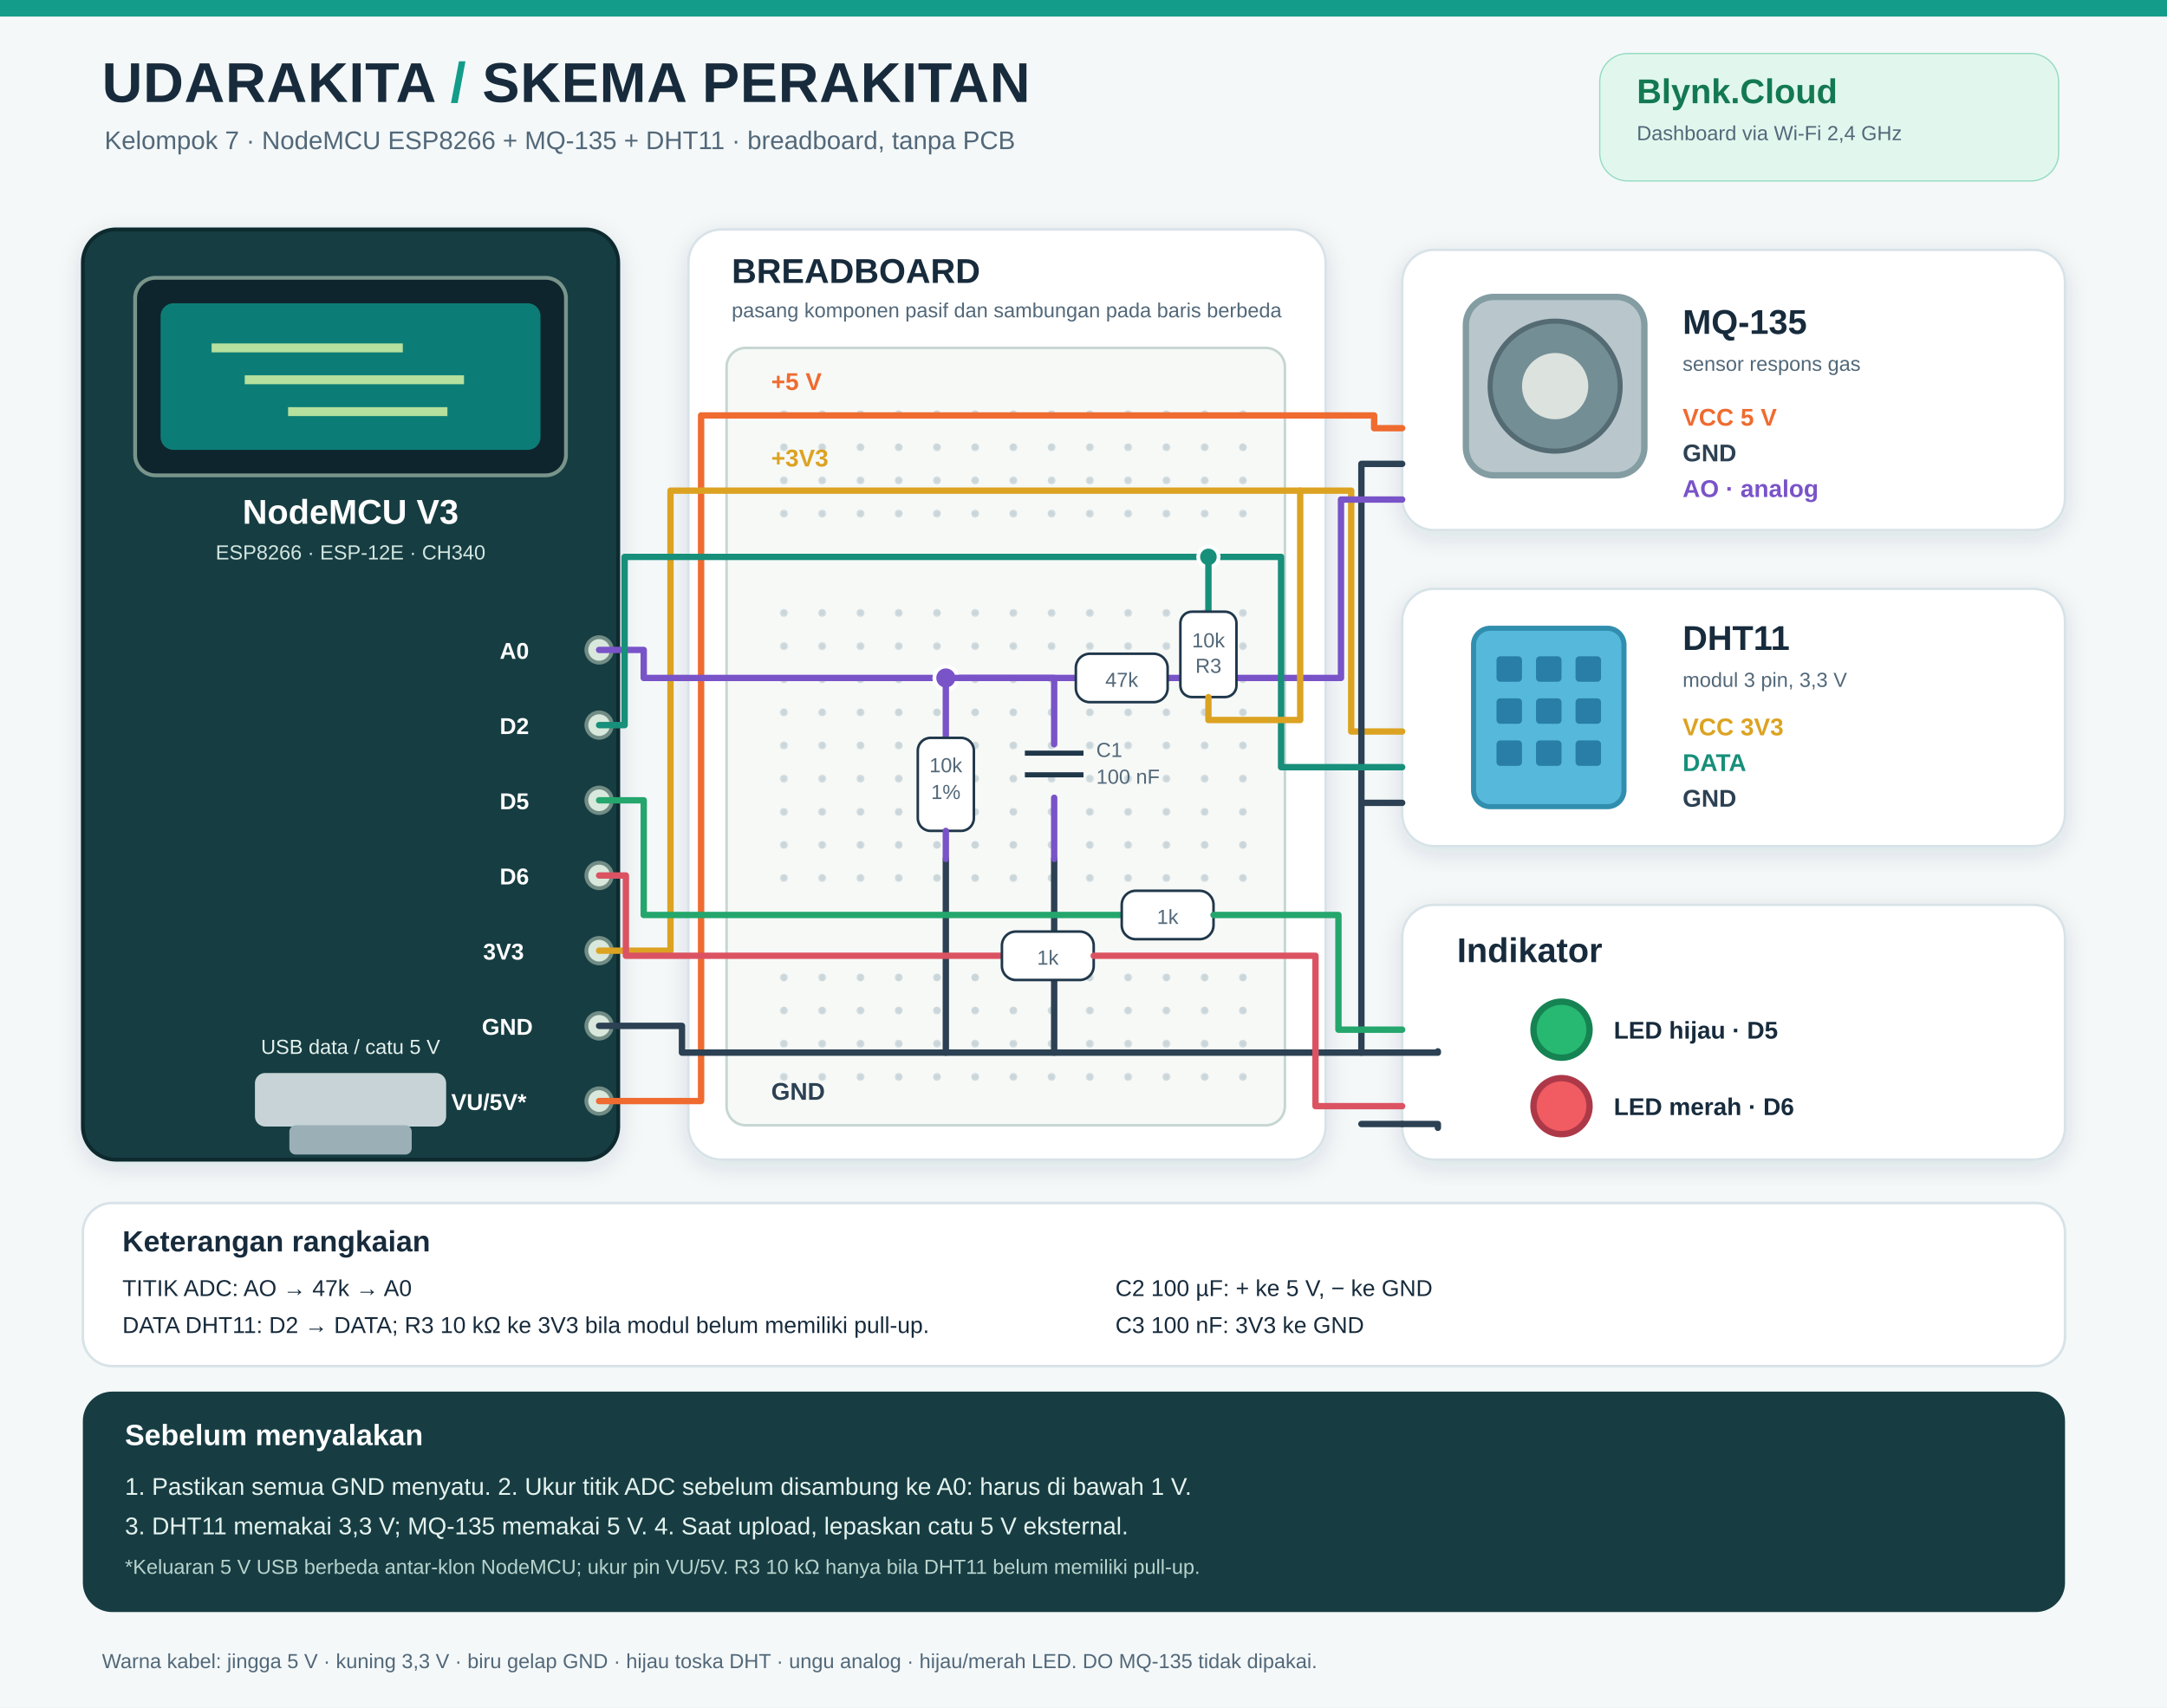
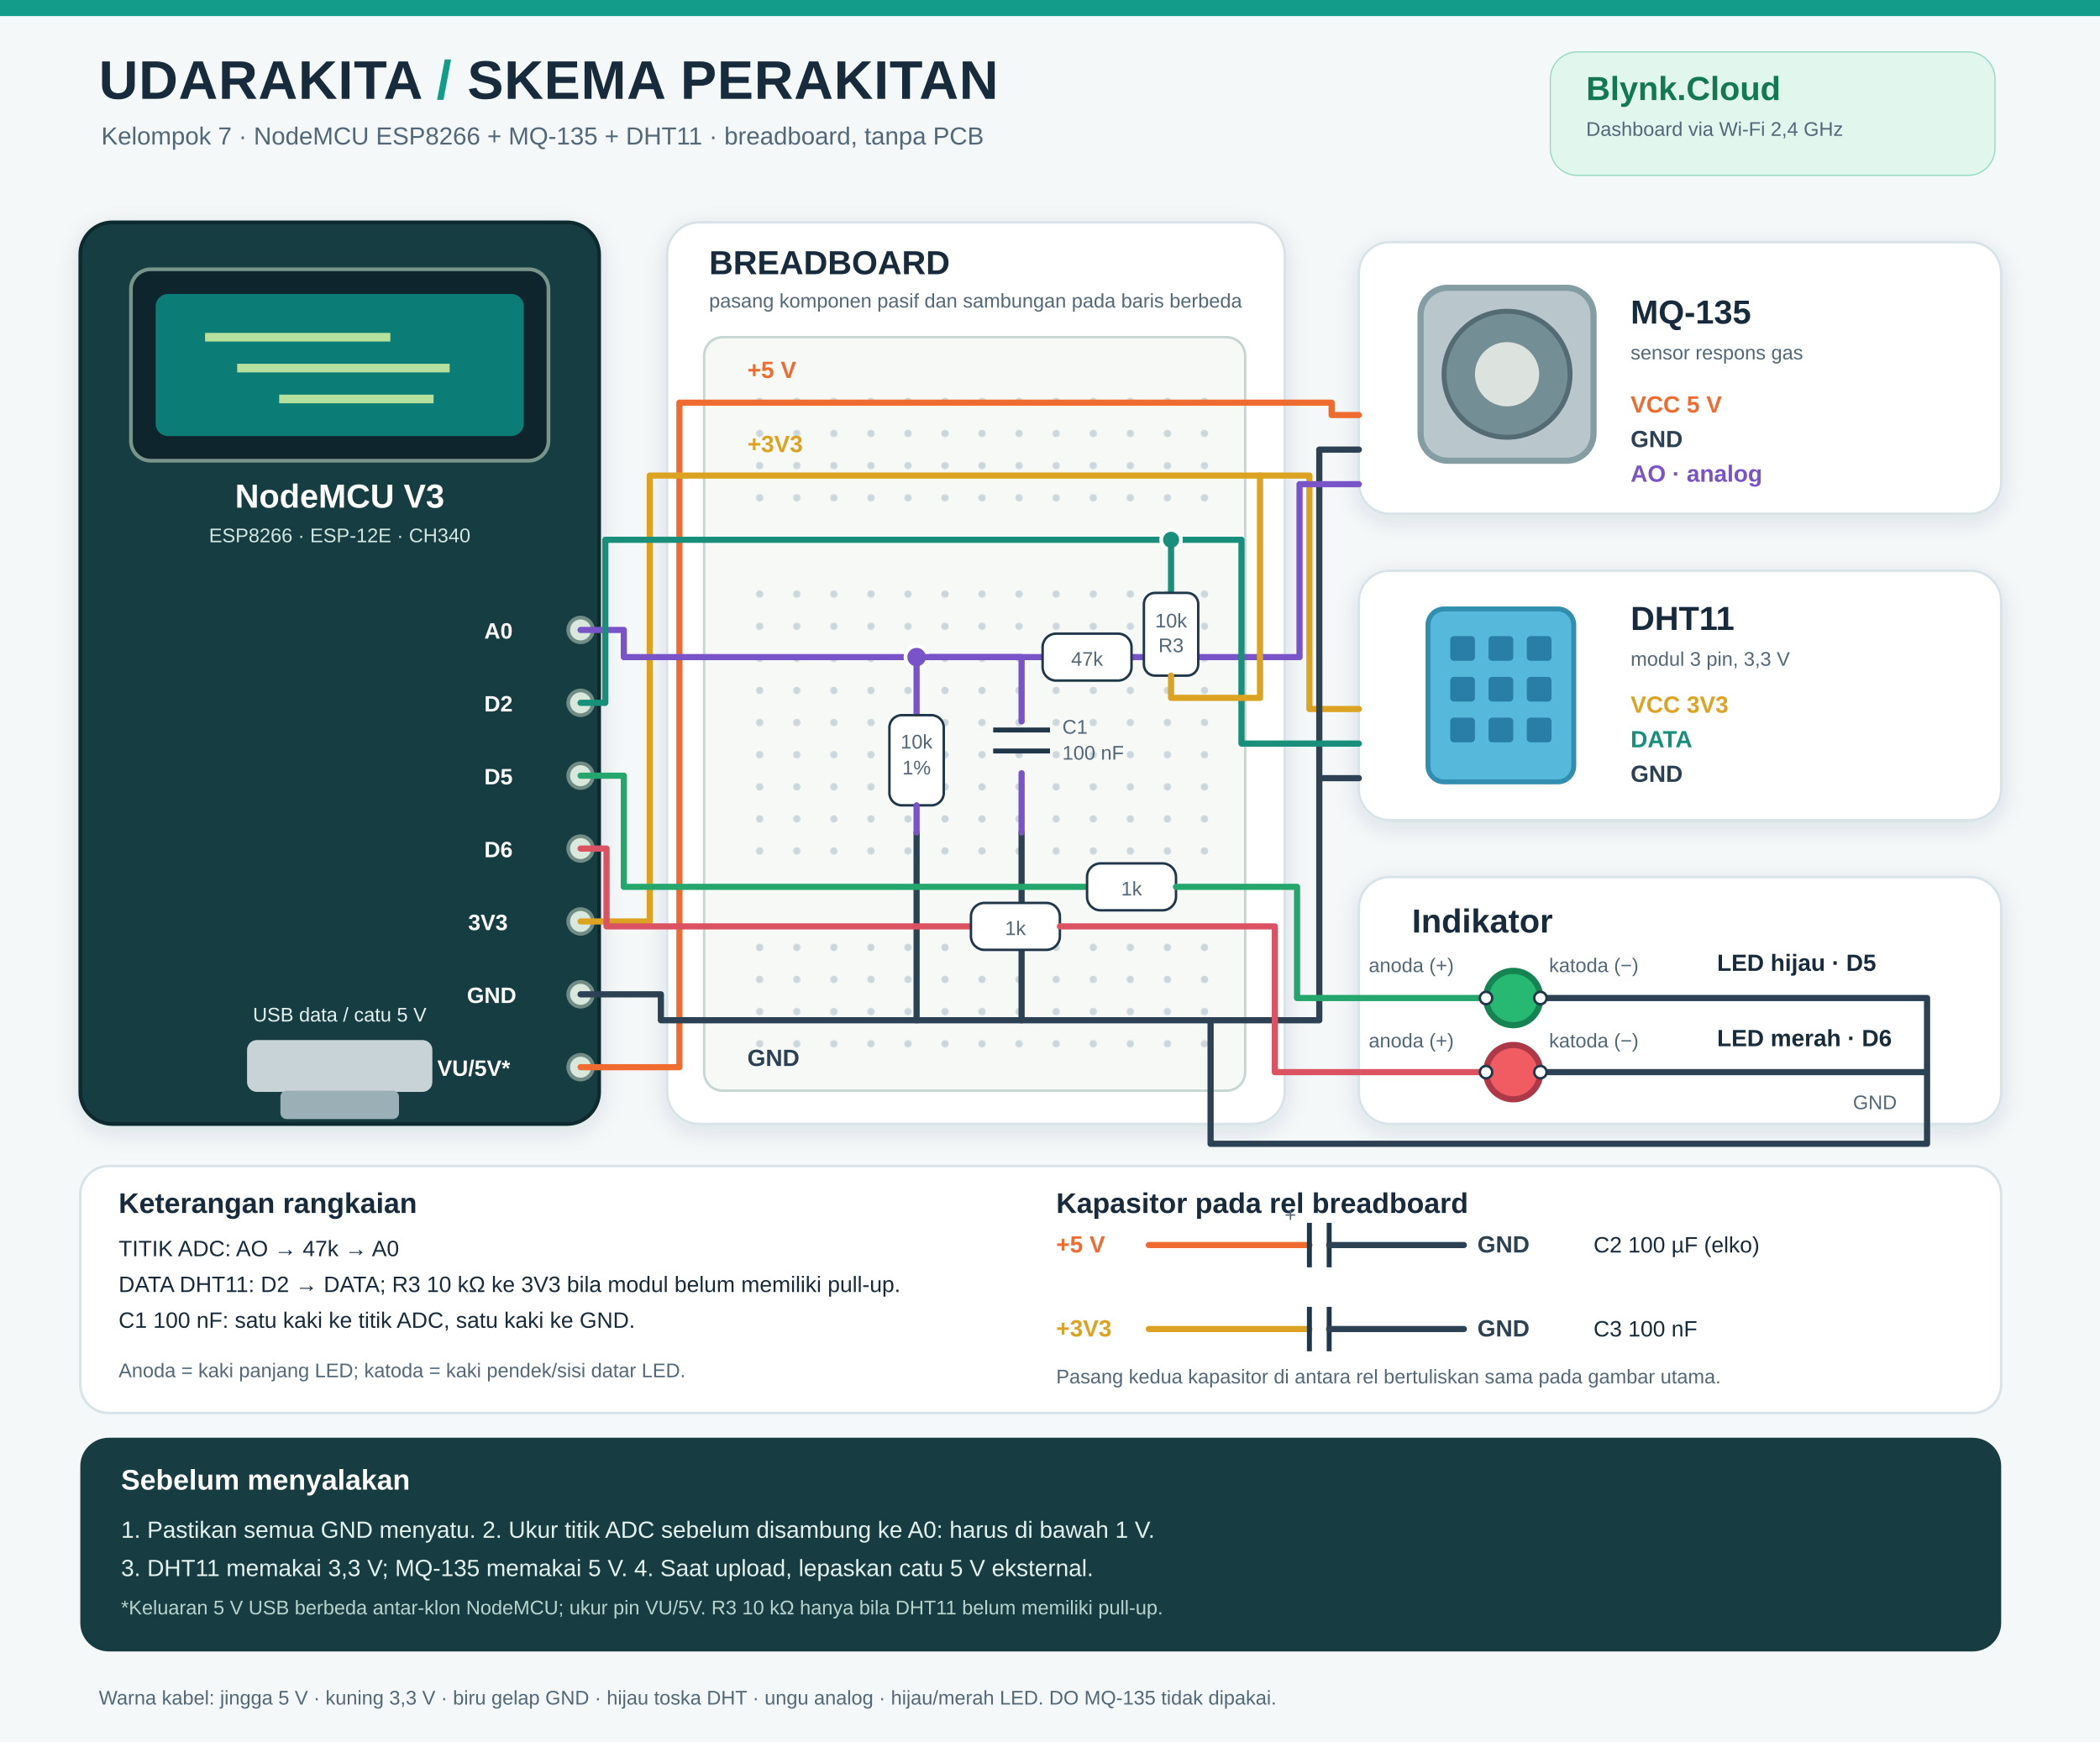
- <svg xmlns="http://www.w3.org/2000/svg" viewBox="0 0 1700 1340" fill="#172b3c" role="img" aria-labelledby="title desc">
+ <svg xmlns="http://www.w3.org/2000/svg" viewBox="0 0 1700 1410" fill="#172b3c" role="img" aria-labelledby="title desc">
  <defs>
    <style>
      text{font-family:Arial,Helvetica,sans-serif}
      .title{font-size:44px;font-weight:800;letter-spacing:.5px}.sub{font-size:20px;fill:#526879}
      .head{font-size:27px;font-weight:800}.pin{font-size:19px;font-weight:700}.small{font-size:16px;fill:#526879}.note{font-size:18px}
      .card{fill:white;stroke:#d8e3e8;stroke-width:2}.board{fill:#173d43;stroke:#0f292d;stroke-width:3}
      .hole{fill:#dbe4e7;stroke:#a9bbc4}.wire{fill:none;stroke-width:5;stroke-linecap:round;stroke-linejoin:round}
      .v5{stroke:#ef6b30}.v3{stroke:#dca322}.gnd{stroke:#2c4153}.data{stroke:#178f7a}.adc{stroke:#7953c8}.green{stroke:#24a66d}.red{stroke:#db5362}
      .terminal{stroke:#fff;stroke-width:3}.component{fill:#fff;stroke:#20374a;stroke-width:2}
    </style>
    <pattern id="holes" width="30" height="26" patternUnits="userSpaceOnUse">
      <circle cx="15" cy="13" r="3" fill="#bccbd0" />
    </pattern>
    <filter id="shadow">
      <feDropShadow dx="0" dy="5" stdDeviation="9" flood-color="#173d43" flood-opacity=".12" />
    </filter>
  </defs>
-   <rect width="1700" height="1340" fill="#f4f8f9" />
+   <rect width="1700" height="1410" fill="#f4f8f9" />
  <rect x="0" y="0" width="1700" height="13" fill="#149c8a" />
  <text x="80" y="80" class="title">UDARAKITA <tspan fill="#149c8a">/</tspan> SKEMA PERAKITAN</text>
  <text x="82" y="117" class="sub">Kelompok 7 · NodeMCU ESP8266 + MQ-135 + DHT11 · breadboard, tanpa PCB</text>
  <rect x="1255" y="42" width="360" height="100" rx="22" fill="#e1f7ee" stroke="#96dbc1" />
  <text x="1284" y="81" class="head" fill="#137952">Blynk.Cloud</text>
  <text x="1284" y="110" class="small">Dashboard via Wi-Fi 2,4 GHz</text>
  <rect x="65" y="180" width="420" height="730" rx="26" class="board" filter="url(#shadow)" />
  <rect x="106" y="218" width="338" height="155" rx="16" fill="#0f252d" stroke="#79958b" stroke-width="3" />
  <rect x="126" y="238" width="298" height="115" rx="10" fill="#0c7d76" />
  <path d="M166 273h150m-124 25h172m-138 25h125" stroke="#d2f1a4" stroke-width="7" opacity=".85" />
  <text x="275" y="411" text-anchor="middle" class="head" fill="white">NodeMCU V3</text>
  <text x="275" y="439" text-anchor="middle" class="small" style="fill:#d2e6e0">ESP8266 · ESP-12E · CH340</text>
  <rect x="200" y="842" width="150" height="42" rx="8" fill="#c7d3d6" />
  <rect x="227" y="883" width="96" height="23" rx="5" fill="#9bafb6" />
  <text x="275" y="827" text-anchor="middle" class="small" style="fill:#e5f1ed">USB data / catu 5 V</text>
  <g fill="#fff" font-family="Arial" font-size="18" font-weight="bold">
    <text x="392" y="517">A0</text>
    <text x="392" y="576">D2</text>
    <text x="392" y="635">D5</text>
    <text x="392" y="694">D6</text>
    <text x="379" y="753">3V3</text>
    <text x="378" y="812">GND</text>
    <text x="354" y="871">VU/5V*</text>
  </g>
  <g fill="#d9e8dc" stroke="#718c85" stroke-width="3">
    <circle cx="470" cy="510" r="10" />
    <circle cx="470" cy="569" r="10" />
    <circle cx="470" cy="628" r="10" />
    <circle cx="470" cy="687" r="10" />
    <circle cx="470" cy="746" r="10" />
    <circle cx="470" cy="805" r="10" />
    <circle cx="470" cy="864" r="10" />
  </g>
  <rect x="1100" y="196" width="520" height="220" rx="25" class="card" filter="url(#shadow)" />
  <rect x="1150" y="233" width="140" height="140" rx="22" fill="#b9c7cc" stroke="#839da2" stroke-width="5" />
  <circle cx="1220" cy="303" r="51" fill="#748e95" stroke="#556b73" stroke-width="4" />
  <circle cx="1220" cy="303" r="26" fill="#dce2dd" />
  <text x="1320" y="262" class="head">MQ-135</text>
  <text x="1320" y="291" class="small">sensor respons gas</text>
  <text x="1320" y="334" class="pin" fill="#ef6b30">VCC 5 V</text>
  <text x="1320" y="362" class="pin" fill="#2c4153">GND</text>
  <text x="1320" y="390" class="pin" fill="#7953c8">AO · analog</text>
  <rect x="1100" y="462" width="520" height="202" rx="25" class="card" filter="url(#shadow)" />
  <rect x="1156" y="493" width="118" height="140" rx="13" fill="#56b9db" stroke="#318eae" stroke-width="4" />
  <g fill="#287ea6">
    <rect x="1174" y="515" width="20" height="20" rx="3" />
    <rect x="1205" y="515" width="20" height="20" rx="3" />
    <rect x="1236" y="515" width="20" height="20" rx="3" />
    <rect x="1174" y="548" width="20" height="20" rx="3" />
    <rect x="1205" y="548" width="20" height="20" rx="3" />
    <rect x="1236" y="548" width="20" height="20" rx="3" />
    <rect x="1174" y="581" width="20" height="20" rx="3" />
    <rect x="1205" y="581" width="20" height="20" rx="3" />
    <rect x="1236" y="581" width="20" height="20" rx="3" />
  </g>
  <text x="1320" y="510" class="head">DHT11</text>
  <text x="1320" y="539" class="small">modul 3 pin, 3,3 V</text>
  <text x="1320" y="577" class="pin" fill="#dca322">VCC 3V3</text>
  <text x="1320" y="605" class="pin" fill="#178f7a">DATA</text>
  <text x="1320" y="633" class="pin" fill="#2c4153">GND</text>
  <rect x="1100" y="710" width="520" height="200" rx="25" class="card" filter="url(#shadow)" />
  <text x="1143" y="755" class="head">Indikator</text>
+   <text x="1108" y="787" class="small">anoda (+)</text>
+   <text x="1254" y="787" class="small">katoda (−)</text>
  <circle cx="1225" cy="808" r="22" fill="#27b971" stroke="#168353" stroke-width="5" />
+   <text x="1390" y="786" class="pin">LED hijau · D5</text>
+   <text x="1108" y="848" class="small">anoda (+)</text>
+   <text x="1254" y="848" class="small">katoda (−)</text>
  <circle cx="1225" cy="868" r="22" fill="#f15b62" stroke="#ad3948" stroke-width="5" />
-   <text x="1266" y="815" class="pin">LED hijau · D5</text>
-   <text x="1266" y="875" class="pin">LED merah · D6</text>
+   <text x="1390" y="847" class="pin">LED merah · D6</text>
+   <text x="1500" y="898" class="small">GND</text>
  <rect x="540" y="180" width="500" height="730" rx="26" class="card" filter="url(#shadow)" />
  <text x="574" y="222" class="head">BREADBOARD</text>
  <text x="574" y="249" class="small">pasang komponen pasif dan sambungan pada baris berbeda</text>
  <rect x="570" y="273" width="438" height="610" rx="15" fill="#f7f9f7" stroke="#c6d6d2" stroke-width="2" />
  <rect x="590" y="305" width="398" height="110" fill="url(#holes)" opacity=".75" />
  <rect x="590" y="470" width="398" height="235" fill="url(#holes)" opacity=".75" />
  <rect x="590" y="758" width="398" height="95" fill="url(#holes)" opacity=".75" />
  <text x="605" y="306" class="pin" fill="#ef6b30">+5 V</text>
  <text x="605" y="366" class="pin" fill="#dca322">+3V3</text>
  <text x="605" y="863" class="pin" fill="#2c4153">GND</text>
  <path class="wire v5" d="M470 864 H550 V326 H982 H1078 V336 H1100" />
  <path class="wire v3" d="M470 746 H526 V385 H982 H1060 V574 H1100" />
-   <path class="wire gnd" d="M470 805 H535 V826 H980 H1068 V364 H1100 M1068 630 H1100 M1068 882 H1100" />
+   <path class="wire gnd" d="M470 805 H535 V826 H980 H1068 V364 H1100 M1068 630 H1100" />
  <path class="wire gnd" d="M742 826 V674 M827 826 V674" />
-   <path class="wire gnd" d="M1068 826 H1128 V825 M1128 885 V882 H1100" />
+   <path class="wire gnd" d="M980 826 V926 H1560 V808 H1247 M1560 868 H1247" />
  <path class="wire adc" d="M1100 392 H1052 V532 H916" />
  <path class="wire adc" d="M844 532 H742 H505 V510 H470" />
  <rect x="844" y="513" width="72" height="38" rx="11" class="component" />
  <text x="880" y="539" text-anchor="middle" class="small">47k</text>
  <circle cx="742" cy="532" r="9" fill="#7953c8" class="terminal" />
  <path class="wire adc" d="M742 532 V579 M827 532 H742 M827 532 V584" />
  <rect x="720" y="579" width="44" height="73" rx="10" class="component" />
  <text x="742" y="606" text-anchor="middle" class="small">10k</text>
  <text x="742" y="627" text-anchor="middle" class="small">1%</text>
  <path class="wire adc" d="M742 652 V674 M827 626 V674" />
  <path d="M804 591 H850 M804 608 H850" stroke="#20374a" stroke-width="4" />
  <text x="860" y="594" class="small">C1</text>
  <text x="860" y="615" class="small">100 nF</text>
  <path class="wire data" d="M470 569 H490 V437 H1005 V602 H1100" />
  <circle cx="948" cy="437" r="8" fill="#178f7a" class="terminal" />
  <path class="wire data" d="M948 437 V480" />
  <rect x="926" y="480" width="44" height="67" rx="9" class="component" />
  <text x="948" y="508" text-anchor="middle" class="small">10k</text>
  <text x="948" y="528" text-anchor="middle" class="small">R3</text>
  <path class="wire v3" d="M948 547 V565 H1020 V385" />
  <path class="wire green" d="M470 628 H505 V718 H880" />
  <rect x="880" y="699" width="72" height="38" rx="11" class="component" />
  <text x="916" y="725" text-anchor="middle" class="small">1k</text>
-   <path class="wire green" d="M952 718 H1050 V808 H1100" />
+   <path class="wire green" d="M952 718 H1050 V808 H1203" />
  <path class="wire red" d="M470 687 H491 V750 H786" />
  <rect x="786" y="731" width="72" height="38" rx="11" class="component" />
  <text x="822" y="757" text-anchor="middle" class="small">1k</text>
-   <path class="wire red" d="M858 750 H1032 V868 H1100" />
-   <rect x="65" y="944" width="1555" height="128" rx="23" class="card" />
+   <path class="wire red" d="M858 750 H1032 V868 H1203" />
+   <g fill="#fff" stroke="#20374a" stroke-width="2">
+     <circle cx="1203" cy="808" r="5" />
+     <circle cx="1247" cy="808" r="5" />
+     <circle cx="1203" cy="868" r="5" />
+     <circle cx="1247" cy="868" r="5" />
+   </g>
+   <rect x="65" y="944" width="1555" height="200" rx="23" class="card" />
  <text x="96" y="982" font-size="23" font-weight="bold">Keterangan rangkaian</text>
  <text x="96" y="1017" class="note">TITIK ADC: AO → 47k → A0</text>
  <text x="96" y="1046" class="note">DATA DHT11: D2 → DATA; R3 10 kΩ ke 3V3 bila modul belum memiliki pull-up.</text>
-   <text x="875" y="1017" class="note">C2 100 µF: + ke 5 V, − ke GND</text>
-   <text x="875" y="1046" class="note">C3 100 nF: 3V3 ke GND</text>
-   <rect x="65" y="1092" width="1555" height="173" rx="23" fill="#173d43" />
-   <text x="98" y="1134" font-size="23" font-weight="bold" fill="#fff">Sebelum menyalakan</text>
-   <text x="98" y="1173" font-size="19" fill="#e5f3ee">1. Pastikan semua GND menyatu.  2. Ukur titik ADC sebelum disambung ke A0: harus di bawah 1 V.</text>
-   <text x="98" y="1204" font-size="19" fill="#e5f3ee">3. DHT11 memakai 3,3 V; MQ-135 memakai 5 V.  4. Saat upload, lepaskan catu 5 V eksternal.</text>
-   <text x="98" y="1235" font-size="16" fill="#b8d3cc">*Keluaran 5 V USB berbeda antar-klon NodeMCU; ukur pin VU/5V. R3 10 kΩ hanya bila DHT11 belum memiliki pull-up.</text>
-   <text x="80" y="1309" class="small">Warna kabel: jingga 5 V · kuning 3,3 V · biru gelap GND · hijau toska DHT · ungu analog · hijau/merah LED. DO MQ-135 tidak dipakai.</text>
+   <text x="96" y="1075" class="note">C1 100 nF: satu kaki ke titik ADC, satu kaki ke GND.</text>
+   <text x="96" y="1115" class="small">Anoda = kaki panjang LED; katoda = kaki pendek/sisi datar LED.</text>
+   <text x="855" y="982" font-size="23" font-weight="bold">Kapasitor pada rel breadboard</text>
+   <text x="855" y="1014" class="pin" fill="#ef6b30">+5 V</text>
+   <path class="wire v5" d="M930 1008 H1060" />
+   <path d="M1060 990 V1026 M1076 990 V1026" stroke="#20374a" stroke-width="4" />
+   <text x="1040" y="989" class="small">+</text>
+   <path class="wire gnd" d="M1076 1008 H1185" />
+   <text x="1196" y="1014" class="pin" fill="#2c4153">GND</text>
+   <text x="1290" y="1014" class="note">C2 100 µF (elko)</text>
+   <text x="855" y="1082" class="pin" fill="#dca322">+3V3</text>
+   <path class="wire v3" d="M930 1076 H1060" />
+   <path d="M1060 1058 V1094 M1076 1058 V1094" stroke="#20374a" stroke-width="4" />
+   <path class="wire gnd" d="M1076 1076 H1185" />
+   <text x="1196" y="1082" class="pin" fill="#2c4153">GND</text>
+   <text x="1290" y="1082" class="note">C3 100 nF</text>
+   <text x="855" y="1120" class="small">Pasang kedua kapasitor di antara rel bertuliskan sama pada gambar utama.</text>
+   <rect x="65" y="1164" width="1555" height="173" rx="23" fill="#173d43" />
+   <text x="98" y="1206" font-size="23" font-weight="bold" fill="#fff">Sebelum menyalakan</text>
+   <text x="98" y="1245" font-size="19" fill="#e5f3ee">1. Pastikan semua GND menyatu.  2. Ukur titik ADC sebelum disambung ke A0: harus di bawah 1 V.</text>
+   <text x="98" y="1276" font-size="19" fill="#e5f3ee">3. DHT11 memakai 3,3 V; MQ-135 memakai 5 V.  4. Saat upload, lepaskan catu 5 V eksternal.</text>
+   <text x="98" y="1307" font-size="16" fill="#b8d3cc">*Keluaran 5 V USB berbeda antar-klon NodeMCU; ukur pin VU/5V. R3 10 kΩ hanya bila DHT11 belum memiliki pull-up.</text>
+   <text x="80" y="1380" class="small">Warna kabel: jingga 5 V · kuning 3,3 V · biru gelap GND · hijau toska DHT · ungu analog · hijau/merah LED. DO MQ-135 tidak dipakai.</text>
</svg>
